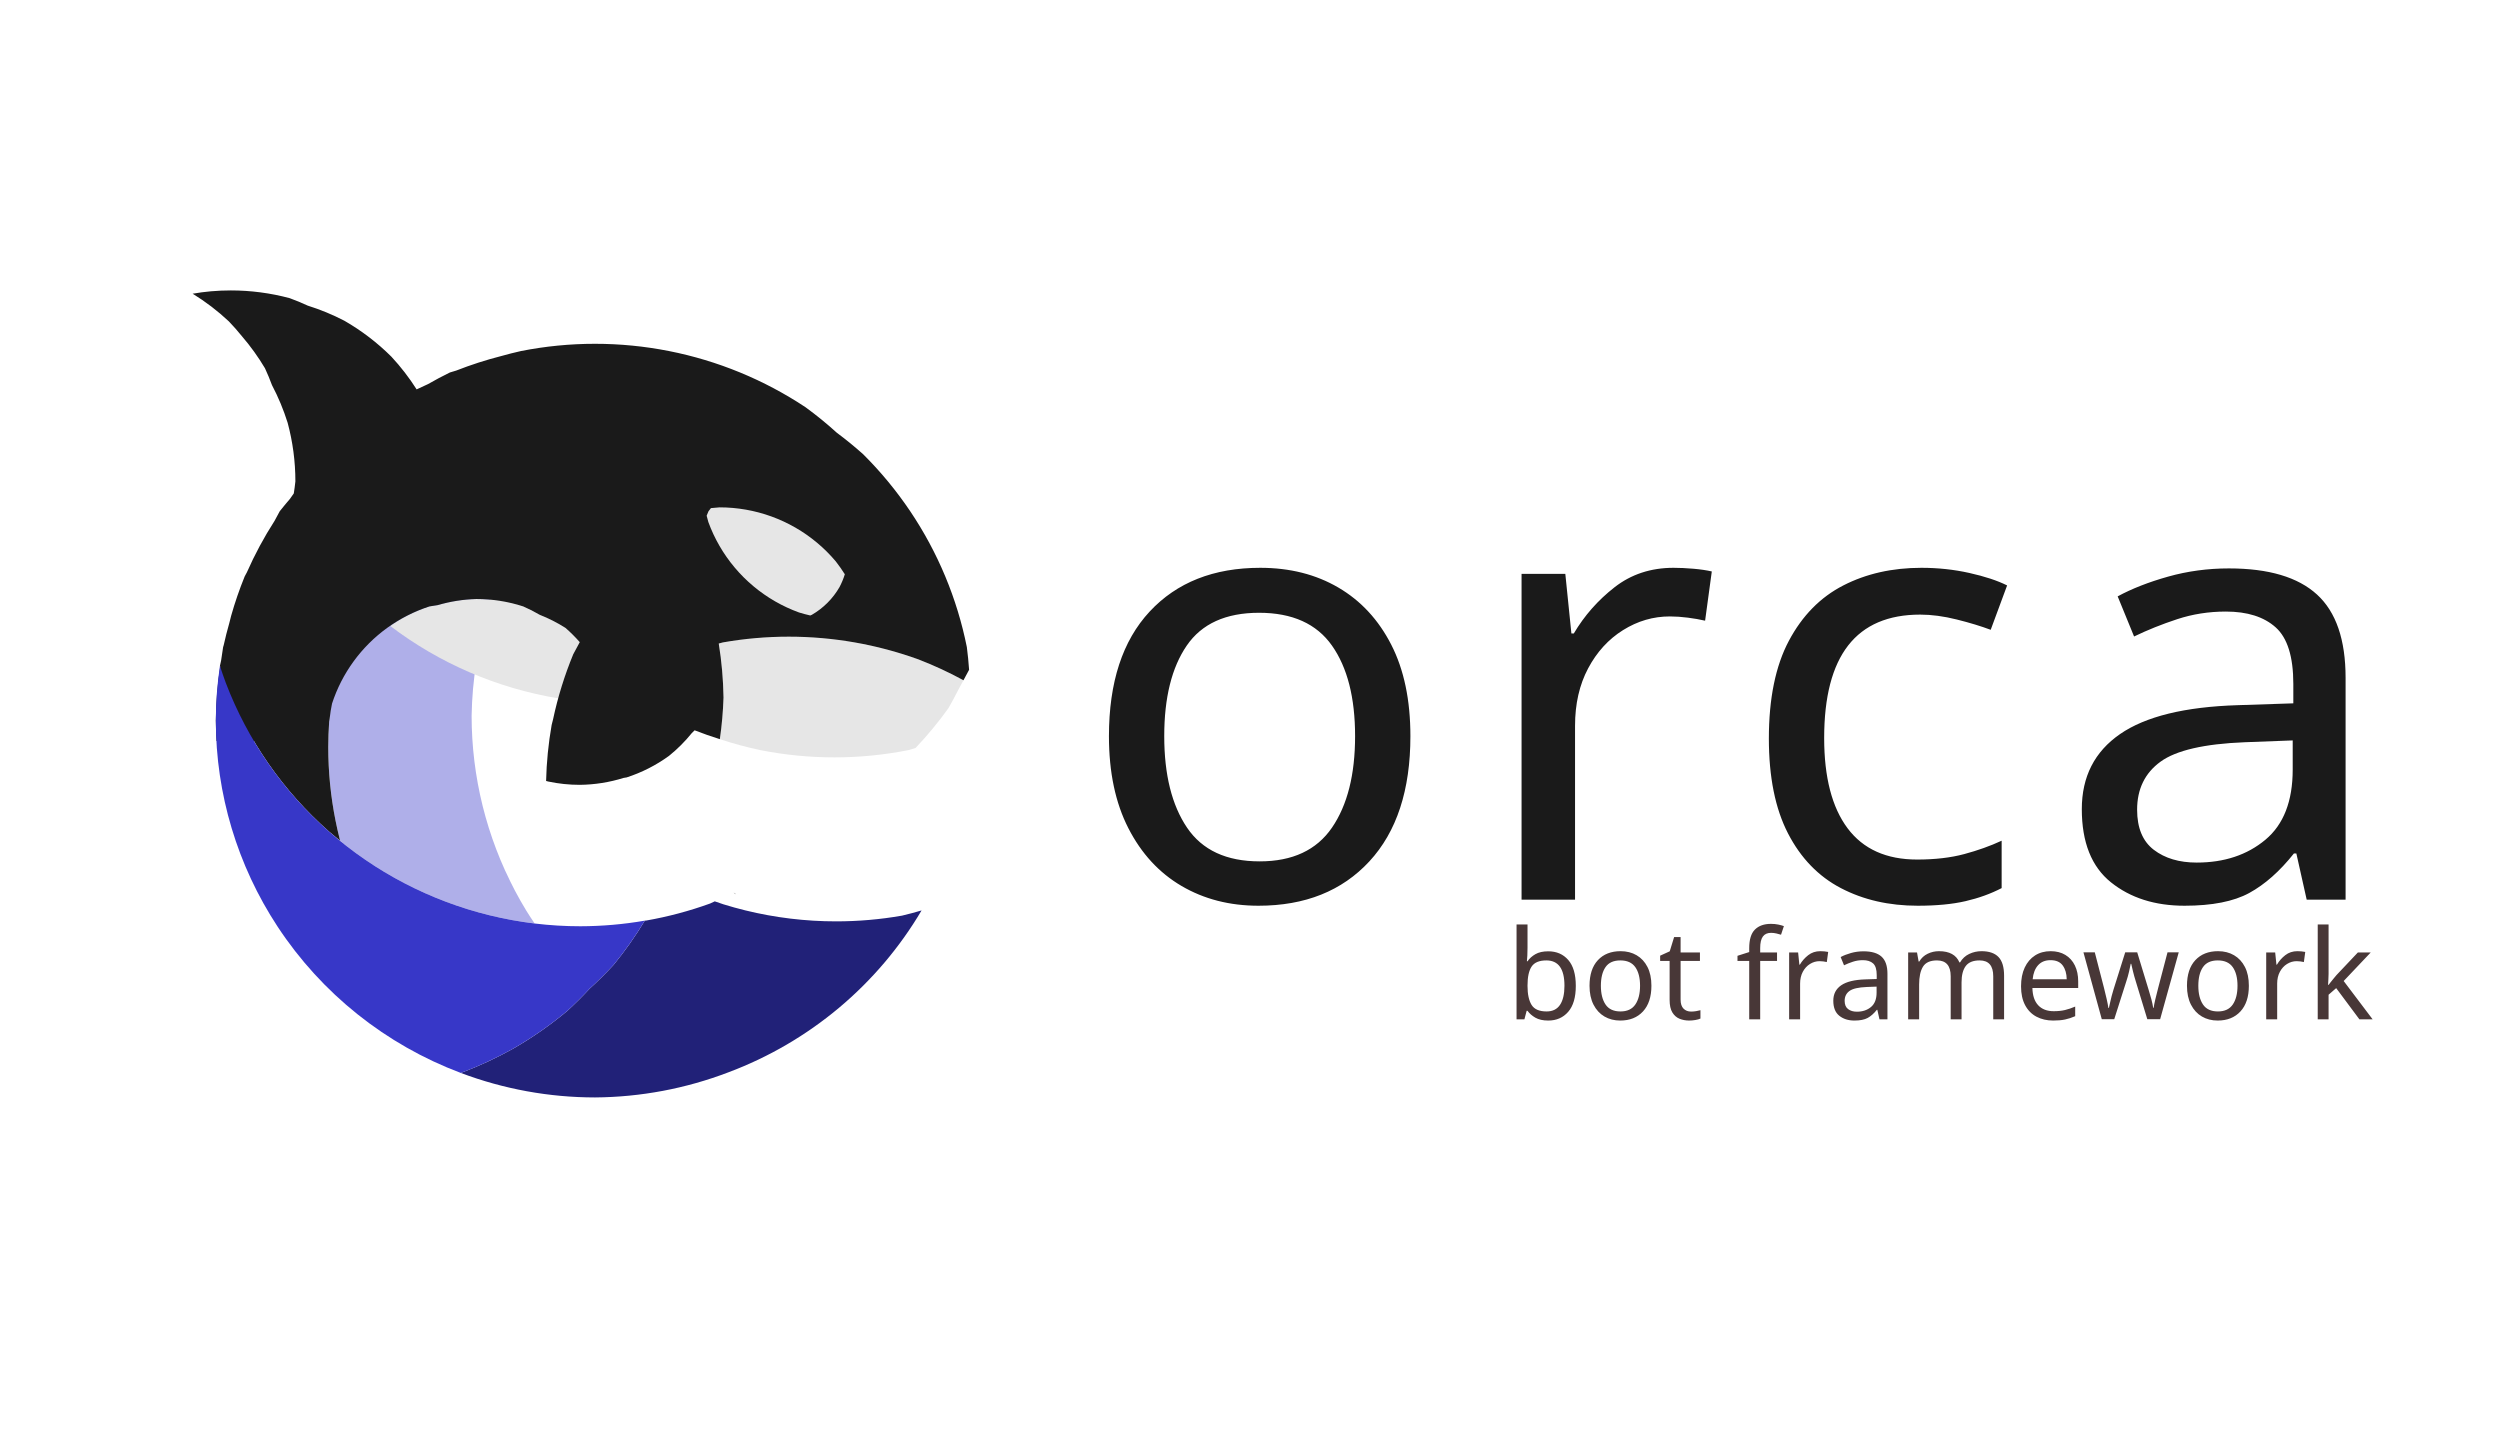
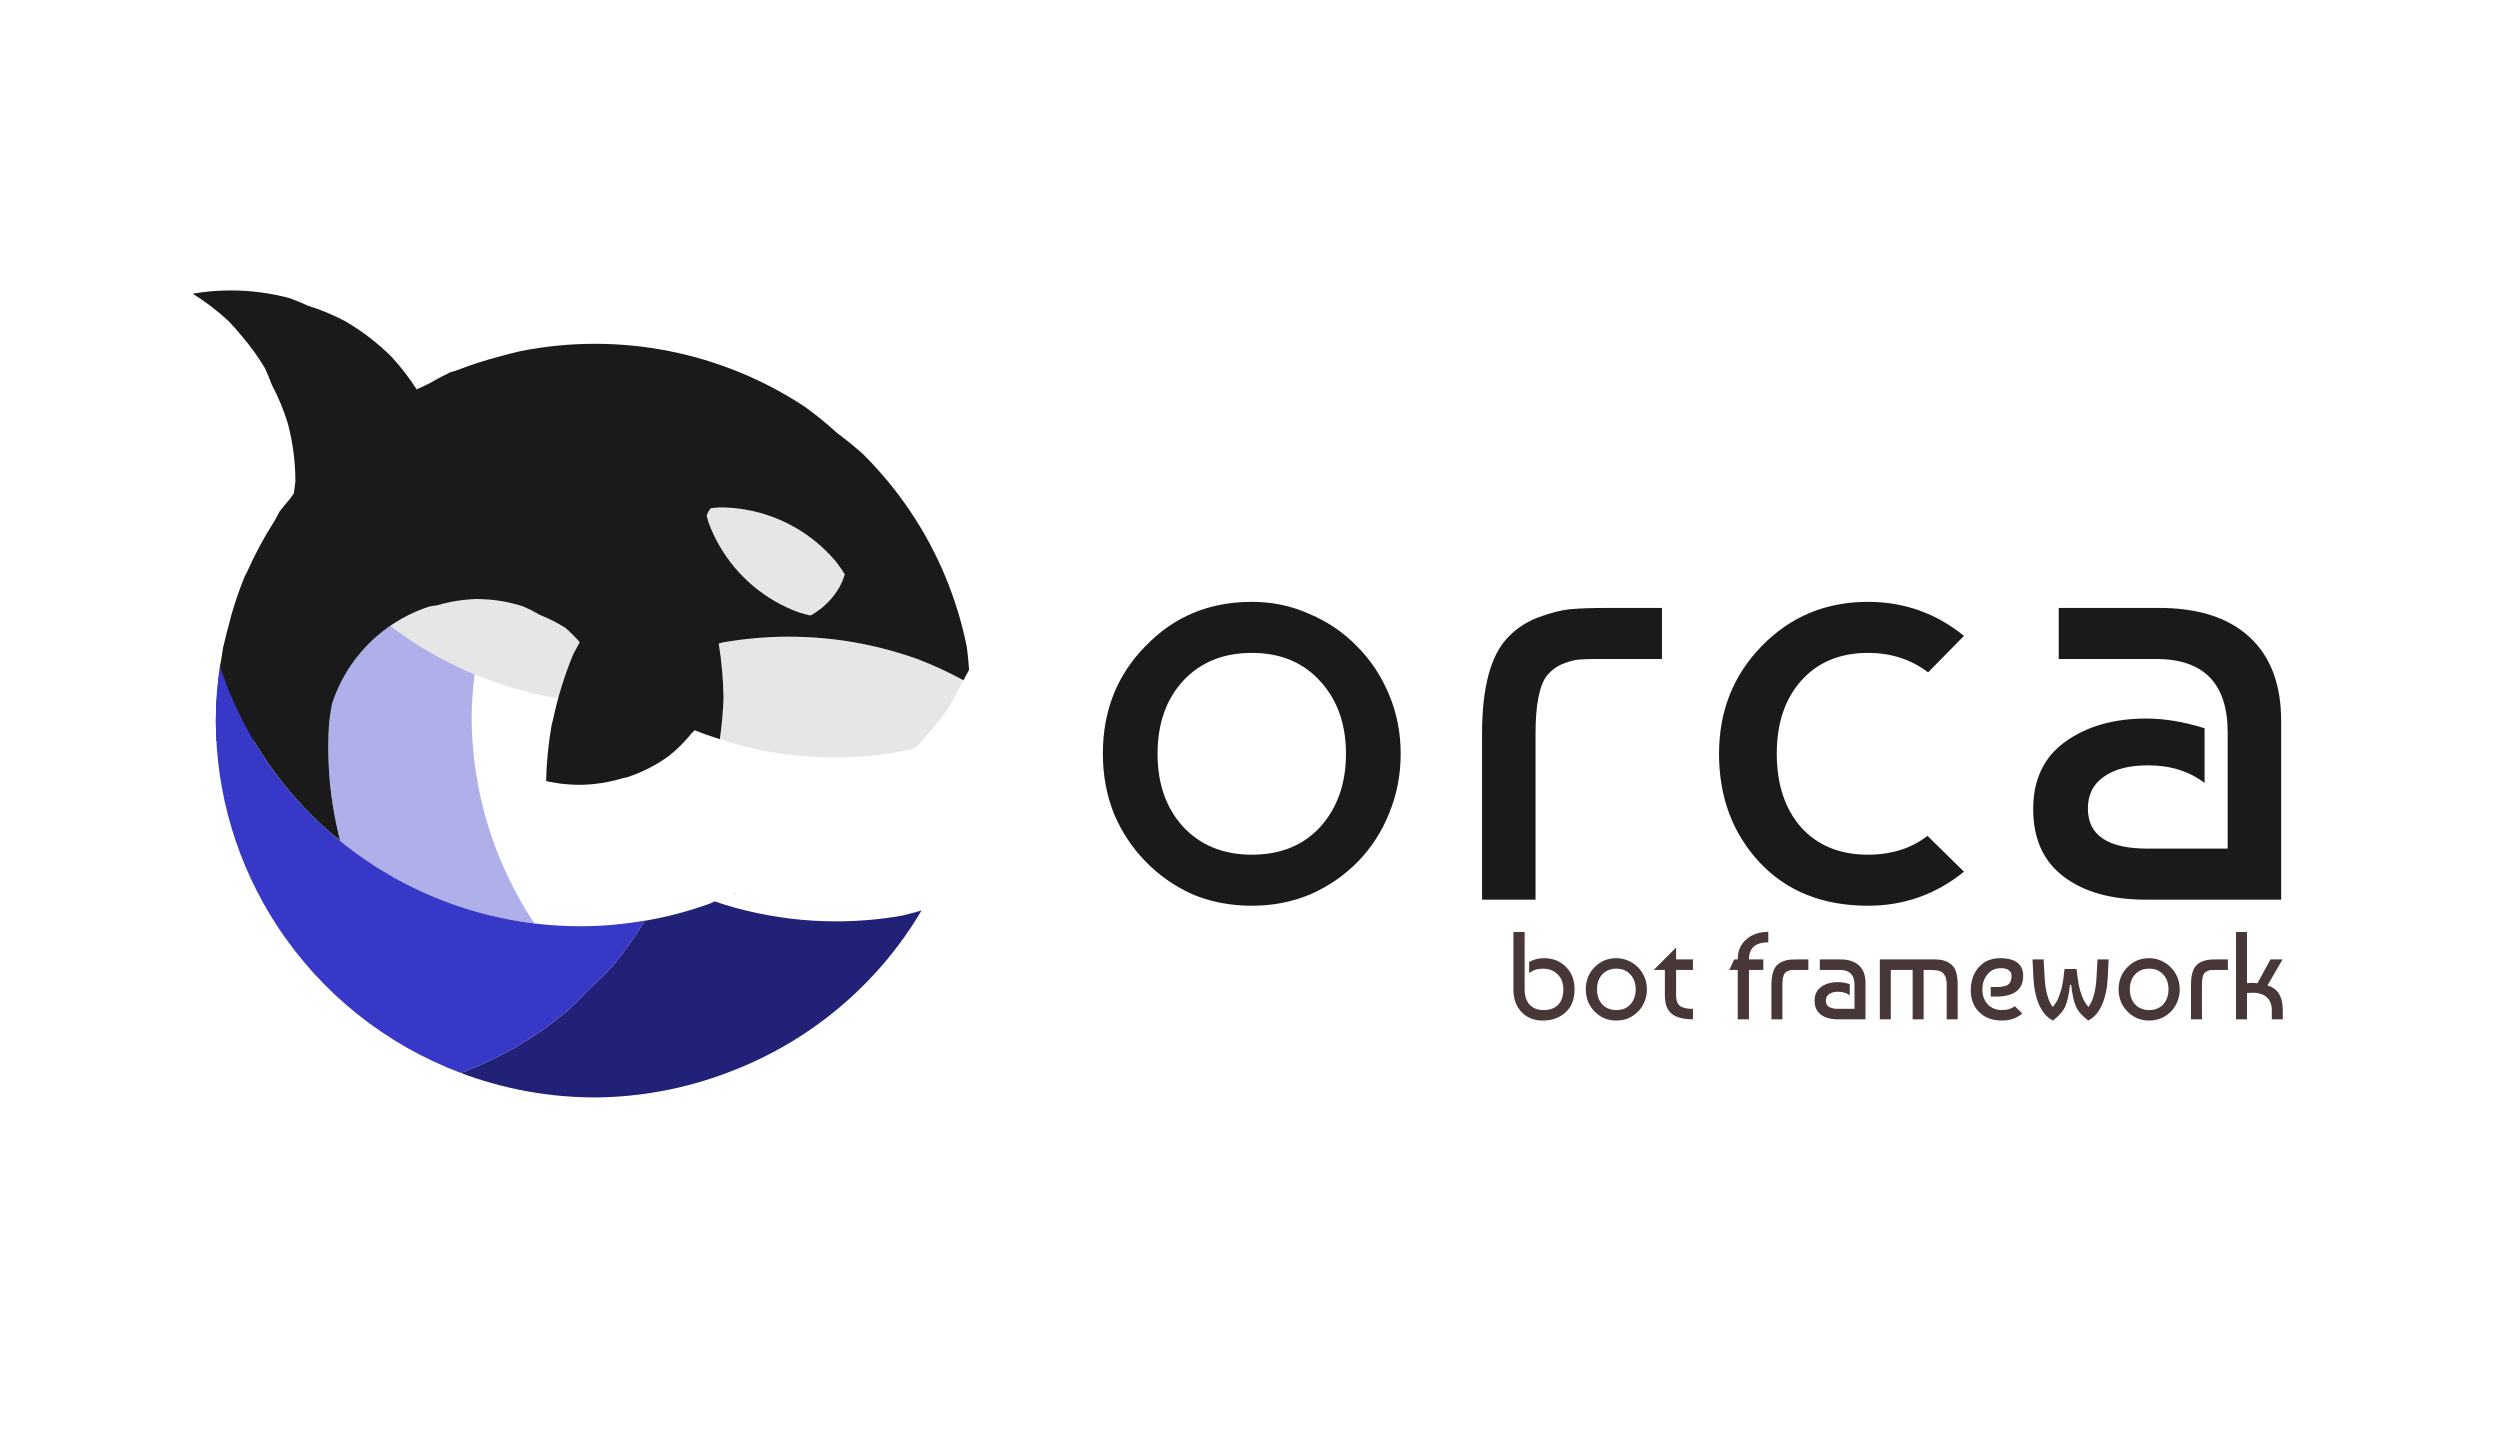
<svg xmlns="http://www.w3.org/2000/svg" version="1.1" id="svg2" width="1036" height="597.333" viewBox="0 0 1036 117.992">
  <defs id="defs6">
    <rect x="3329" y="1896.273" width="344.158" height="413.881" id="rect14768" />
    <clipPath clipPathUnits="userSpaceOnUse" id="clipPath82106">
      <g id="use82108">
        <path style="color:#000000;opacity:0.81;fill:#ff0000;fill-opacity:1;stroke:#000000;stroke-opacity:1;-inkscape-stroke:none" d="m 2697.192,2263.01 c 0,244.155 -55.897,355.03 -268.911,527.674 -213.015,172.644 -564.842,169.821 -866.091,169.821 -301.248,0 -344.041,-50.517 -557.056,-223.161 -213.015,-172.644 -345.219,-530.295 -345.219,-774.451 -3e-5,-244.155 -40.187,-391.157 94.616,-512.765 144.727,-130.561 287.197,-41.879 532.366,-313.359 196.52,-217.61 851.04,249.462 1090.875,477.031 198.902,188.731 319.42,405.053 319.42,649.209 z" id="path83133" clip-path="none" />
        <path style="fill:#ff0000;stroke:#000000;stroke-width:1px;stroke-linecap:butt;stroke-linejoin:miter;stroke-opacity:1" d="m 1292.035,1135.186 c 371.513,64.393 630.246,173.929 630.246,173.929 0,0 204.954,99.436 289.545,168.816 84.59,69.38 377.971,113.214 377.971,113.214 L 2462.843,1248.733 1889.497,1037.097 1285.733,979.107 1159.324,1101.446 Z" id="path83135" />
      </g>
    </clipPath>
    <filter style="color-interpolation-filters:sRGB" id="filter46132" x="-0.03" y="-0.034" width="1.061" height="1.071">
      <feFlood flood-opacity="0.498" flood-color="rgb(0,0,0)" result="flood" id="feFlood46122" />
      <feComposite in="flood" in2="SourceGraphic" operator="in" result="composite1" id="feComposite46124" />
      <feGaussianBlur in="composite1" stdDeviation="11.009" result="blur" id="feGaussianBlur46126" />
      <feOffset dx="1.1" dy="3.412" result="offset" id="feOffset46128" />
      <feComposite in="SourceGraphic" in2="offset" operator="over" result="composite2" id="feComposite46130" />
    </filter>
    <filter style="color-interpolation-filters:sRGB" id="filter46552" x="-0.018" y="-0.056" width="1.036" height="1.129">
      <feFlood flood-opacity="0.498" flood-color="rgb(0,0,0)" result="flood" id="feFlood46542" />
      <feComposite in="flood" in2="SourceGraphic" operator="in" result="composite1" id="feComposite46544" />
      <feGaussianBlur in="composite1" stdDeviation="13.161" result="blur" id="feGaussianBlur46546" />
      <feOffset dx="0.243" dy="9.811" result="offset" id="feOffset46548" />
      <feComposite in="SourceGraphic" in2="offset" operator="over" result="composite2" id="feComposite46550" />
    </filter>
  </defs>
  <g id="layer1" style="display:inline" />
  <g id="g8" style="display:inline">
-     <g id="g171930" transform="matrix(0.2763759,0,0,0.2763759,2045.627,-1720.073)">
-       <text xml:space="preserve" style="font-size:911.319px;line-height:1.25;font-family:Baumans;-inkscape-font-specification:Baumans;letter-spacing:40px;fill:#1a1a1a;fill-opacity:1;stroke:none;stroke-width:5.883;stroke-linecap:butt;stroke-miterlimit:4;stroke-dasharray:none;stroke-opacity:1" x="-5788.983" y="6705.435" id="text5724">
-         <tspan id="tspan5722" x="-5788.983" y="6705.435" style="fill:#1a1a1a;fill-opacity:1;stroke:none;stroke-width:5.883;stroke-linecap:butt;stroke-miterlimit:4;stroke-dasharray:none;stroke-opacity:1">orca</tspan>
-       </text>
-       <text xml:space="preserve" style="font-size:187.058px;line-height:1.25;font-family:Baumans;-inkscape-font-specification:Baumans;opacity:1;fill:#483737;fill-opacity:1;stroke-width:4.676" x="-5143.59" y="6884.837" id="text46540">
-         <tspan id="tspan46538" x="-5143.59" y="6884.837" style="fill:#483737;fill-opacity:1;stroke-width:4.676">bot framework</tspan>
-       </text>
+     <g aria-label="orca" id="text5724" style="font-size:251.867px;line-height:1.25;font-family:Baumans;-inkscape-font-specification:Baumans;letter-spacing:11.055px;fill:#1a1a1a;stroke-width:1.626">
+       <path id="path109" d="m 518.732,9.732 c -17.631,0 -32.322,6.129 -44.076,18.387 -11.754,11.922 -17.631,26.781 -17.631,44.58 0,8.731 1.511,16.96 4.533,24.684 3.19,7.556 7.557,14.187 13.098,19.896 5.541,5.709 12.004,10.243 19.393,13.602 7.556,3.19 15.784,4.785 24.684,4.785 8.731,0 16.876,-1.595 24.432,-4.785 7.556,-3.358 14.103,-7.893 19.645,-13.602 5.541,-5.709 9.823,-12.34 12.846,-19.896 3.19,-7.724 4.785,-15.952 4.785,-24.684 0,-8.731 -1.595,-16.876 -4.785,-24.432 -3.19,-7.724 -7.641,-14.439 -13.35,-20.148 -5.541,-5.709 -12.089,-10.159 -19.645,-13.35 -7.388,-3.358 -15.364,-5.037 -23.928,-5.037 z m 255.338,0 c -17.463,0 -32.154,6.129 -44.076,18.387 -11.754,12.09 -17.631,26.949 -17.631,44.58 0,17.967 5.625,32.994 16.875,45.084 11.25,11.922 26.194,17.883 44.832,17.883 14.944,0 28.209,-4.702 39.795,-14.105 l -15.111,-14.859 c -6.716,5.205 -14.945,7.809 -24.684,7.809 -11.586,0 -20.821,-3.778 -27.705,-11.334 -6.716,-7.724 -10.074,-17.883 -10.074,-30.477 0,-12.593 3.358,-22.669 10.074,-30.225 6.884,-7.724 16.119,-11.586 27.705,-11.586 9.571,0 17.883,2.687 24.936,8.061 L 813.865,23.838 C 802.279,14.435 789.014,9.732 774.07,9.732 Z M 666.551,12.252 c -6.549,0 -11.753,0.168 -15.615,0.504 -3.694,0.336 -8.06,1.426 -13.098,3.273 -5.037,1.847 -9.32,4.616 -12.846,8.311 -7.22,7.388 -10.83,20.737 -10.83,40.047 v 68.76 h 22.166 V 64.387 c 0,-12.09 1.595,-20.148 4.785,-24.178 1.847,-2.183 4.03,-3.778 6.549,-4.785 2.519,-1.007 4.7,-1.596 6.547,-1.764 1.847,-0.168 4.45,-0.252 7.809,-0.252 h 26.697 v -21.156 z m 186.58,0 v 21.156 h 40.297 c 19.814,0 29.721,10.159 29.721,30.477 v 48.105 h -33.246 c -16.455,0 -24.684,-5.541 -24.684,-16.623 0,-5.709 2.183,-10.075 6.549,-13.098 4.366,-3.19 10.495,-4.785 18.387,-4.785 9.235,0 17.043,2.435 23.424,7.305 V 62.121 c -8.563,-2.687 -16.624,-4.029 -24.18,-4.029 -13.433,0 -24.599,3.19 -33.498,9.57 -8.899,6.381 -13.35,15.7 -13.35,27.957 0,12.258 4.198,21.576 12.594,27.957 8.396,6.381 19.729,9.57 34.002,9.57 H 945.312 V 59.098 c 0,-15.112 -4.364,-26.698 -13.096,-34.758 C 923.485,16.28 910.975,12.252 894.688,12.252 Z M 518.732,30.889 c 11.922,0 21.409,3.946 28.461,11.838 7.052,7.724 10.578,17.715 10.578,29.973 0,12.258 -3.526,22.333 -10.578,30.225 -7.052,7.724 -16.539,11.586 -28.461,11.586 -11.754,0 -21.241,-3.862 -28.461,-11.586 -7.052,-7.724 -10.578,-17.799 -10.578,-30.225 0,-12.425 3.526,-22.501 10.578,-30.225 7.22,-7.724 16.707,-11.586 28.461,-11.586 z" />
+     </g>
+     <g aria-label="bot framework" id="text46540" style="font-size:51.698px;line-height:1.25;font-family:Baumans;-inkscape-font-specification:Baumans;fill:#483737;stroke-width:1.292">
+       <path id="path173" d="m 732.783,146.49 c -3.688,0 -6.721,1.034 -9.1,3.102 -2.378,2.033 -3.566,4.807 -3.566,8.322 h -1.447 l -2.068,4.344 h 3.516 v 20.473 h 4.652 v -20.473 h 5.945 v -4.344 h -5.945 c 0,-4.722 2.672,-7.082 8.014,-7.082 z m -105.619,0.051 v 23.781 c 0,3.929 1.119,7.065 3.359,9.408 2.24,2.344 5.17,3.516 8.789,3.516 3.791,0 6.929,-1.119 9.41,-3.359 2.516,-2.275 3.773,-5.463 3.773,-9.564 0,-3.895 -1.207,-7.014 -3.619,-9.357 -2.378,-2.378 -5.394,-3.566 -9.047,-3.566 -2.206,0 -4.257,0.517 -6.152,1.551 v 4.652 c 1.585,-1.241 3.463,-1.861 5.635,-1.861 2.55,0 4.601,0.775 6.152,2.326 1.585,1.516 2.379,3.602 2.379,6.256 0,2.792 -0.724,4.928 -2.172,6.41 -1.448,1.448 -3.446,2.172 -5.996,2.172 -2.447,0 -4.378,-0.741 -5.791,-2.223 -1.379,-1.516 -2.068,-3.637 -2.068,-6.359 v -23.781 z m 299.436,0 v 36.189 h 4.549 v -10.857 c 0.827,-0.103 1.639,-0.154 2.432,-0.154 2.516,0 4.445,0.637 5.789,1.912 1.379,1.241 2.068,3.015 2.068,5.324 v 3.775 h 4.549 v -3.723 c 0,-5.721 -2.12,-9.152 -6.359,-10.289 l 6.256,-10.805 h -5.014 l -5.377,9.875 c -1.448,-0.207 -2.896,-0.207 -4.344,0 v -21.248 z m -232.021,6.463 -9.254,9.254 h 4.602 v 10.648 c 0,3.515 0.948,6.032 2.844,7.549 1.896,1.516 4.826,2.275 8.789,2.275 v -4.344 c -1,0 -1.844,-0.051 -2.533,-0.154 -0.655,-0.103 -1.363,-0.311 -2.121,-0.621 -0.758,-0.345 -1.344,-0.912 -1.758,-1.705 -0.379,-0.793 -0.568,-1.794 -0.568,-3 v -10.648 h 6.98 v -4.344 h -6.98 z m -24.764,4.395 c -3.619,0 -6.634,1.257 -9.047,3.773 -2.413,2.447 -3.619,5.497 -3.619,9.15 0,1.792 0.311,3.481 0.932,5.066 0.655,1.551 1.55,2.912 2.688,4.084 1.137,1.172 2.464,2.102 3.98,2.791 1.551,0.655 3.24,0.982 5.066,0.982 1.792,0 3.465,-0.328 5.016,-0.982 1.551,-0.689 2.894,-1.619 4.031,-2.791 1.137,-1.172 2.016,-2.533 2.637,-4.084 0.655,-1.585 0.982,-3.274 0.982,-5.066 0,-1.792 -0.328,-3.465 -0.982,-5.016 -0.655,-1.585 -1.568,-2.963 -2.74,-4.135 -1.137,-1.172 -2.48,-2.085 -4.031,-2.74 -1.516,-0.689 -3.154,-1.033 -4.912,-1.033 z m 159.799,0 c -3.998,-0.138 -7.15,1.05 -9.459,3.566 -2.309,2.516 -3.465,5.808 -3.465,9.875 0,3.653 1.172,6.634 3.516,8.943 2.344,2.309 5.479,3.463 9.408,3.463 3.24,0 6.05,-0.964 8.428,-2.895 l -3.102,-3.051 c -1.379,1.068 -3.155,1.604 -5.326,1.604 -2.413,0 -4.376,-0.793 -5.893,-2.379 -1.482,-1.585 -2.223,-3.653 -2.223,-6.203 0,-2.413 0.69,-4.48 2.068,-6.203 1.413,-1.723 3.342,-2.586 5.789,-2.586 1.241,0 2.258,0.277 3.051,0.828 0.793,0.517 1.189,1.309 1.189,2.377 0,1.654 -0.45,2.845 -1.346,3.568 -0.896,0.689 -2.497,1.033 -4.807,1.033 h -2.482 v 3.98 h 2.119 c 7.548,0 11.322,-2.877 11.322,-8.633 0,-4.618 -2.93,-7.048 -8.789,-7.289 z m 61.004,0 c -3.619,0 -6.634,1.257 -9.047,3.773 -2.413,2.447 -3.619,5.497 -3.619,9.15 0,1.792 0.311,3.481 0.932,5.066 0.655,1.551 1.55,2.912 2.688,4.084 1.137,1.172 2.464,2.102 3.98,2.791 1.551,0.655 3.24,0.982 5.066,0.982 1.792,0 3.465,-0.328 5.016,-0.982 1.551,-0.689 2.896,-1.619 4.033,-2.791 1.137,-1.172 2.016,-2.533 2.637,-4.084 0.655,-1.585 0.98,-3.274 0.98,-5.066 0,-1.792 -0.326,-3.465 -0.98,-5.016 -0.655,-1.585 -1.568,-2.963 -2.74,-4.135 -1.137,-1.172 -2.482,-2.085 -4.033,-2.74 -1.516,-0.689 -3.154,-1.033 -4.912,-1.033 z m -145.787,0.516 c -1.344,0 -2.414,0.035 -3.207,0.104 -0.758,0.069 -1.654,0.293 -2.688,0.672 -1.034,0.379 -1.913,0.949 -2.637,1.707 -1.482,1.516 -2.223,4.255 -2.223,8.219 v 14.115 h 4.549 v -14.113 c 0,-2.482 0.328,-4.138 0.982,-4.965 0.379,-0.448 0.827,-0.774 1.344,-0.98 0.517,-0.207 0.967,-0.329 1.346,-0.363 0.379,-0.035 0.912,-0.051 1.602,-0.051 h 5.48 v -4.344 z m 9.305,0 v 4.344 h 8.271 c 4.067,0 6.102,2.086 6.102,6.256 v 9.873 h -6.824 c -3.378,0 -5.066,-1.137 -5.066,-3.412 0,-1.172 0.448,-2.067 1.344,-2.688 0.896,-0.655 2.154,-0.982 3.773,-0.982 1.896,0 3.499,0.5 4.809,1.5 v -4.654 c -1.758,-0.551 -3.412,-0.826 -4.963,-0.826 -2.757,0 -5.05,0.655 -6.877,1.965 -1.827,1.31 -2.74,3.222 -2.74,5.738 0,2.516 0.863,4.429 2.586,5.738 1.723,1.31 4.049,1.965 6.979,1.965 h 11.529 v -15.199 c 0,-3.102 -0.897,-5.48 -2.689,-7.135 -1.792,-1.654 -4.36,-2.482 -7.703,-2.482 z m 24.867,0 v 24.816 h 4.549 v -20.473 h 9.047 v 20.473 h 4.551 v -20.473 h 2.119 c 2.516,0 4.186,0.224 5.014,0.672 1.62,0.862 2.43,2.636 2.43,5.324 v 14.477 h 4.551 v -14.477 c 0,-2.068 -0.242,-3.842 -0.725,-5.324 -0.448,-1.482 -1.413,-2.689 -2.895,-3.619 -1.448,-0.931 -3.395,-1.396 -5.842,-1.396 z m 63.277,0 0.363,7.6 c 0.241,4.515 1.051,8.308 2.43,11.375 1.413,3.067 3.307,5.186 5.686,6.357 2.55,-1.965 4.258,-3.946 5.119,-5.945 0.862,-1.999 1.499,-4.945 1.912,-8.84 h 0.518 c 0.414,3.895 1.05,6.841 1.912,8.84 0.862,1.999 2.569,3.981 5.119,5.945 2.378,-1.172 4.256,-3.29 5.635,-6.357 1.413,-3.067 2.241,-6.86 2.482,-11.375 l 0.361,-7.6 h -4.602 l -0.414,7.393 c -0.31,5.652 -1.429,9.754 -3.359,12.305 -0.517,-0.586 -0.999,-1.241 -1.447,-1.965 -0.448,-0.724 -0.828,-1.515 -1.139,-2.377 -0.31,-0.896 -0.585,-1.671 -0.826,-2.326 -0.207,-0.689 -0.414,-1.552 -0.621,-2.586 -0.172,-1.068 -0.292,-1.844 -0.361,-2.326 -0.069,-0.483 -0.173,-1.258 -0.311,-2.326 -0.103,-1.068 -0.173,-1.673 -0.207,-1.811 h -4.963 c -0.035,0.138 -0.12,0.742 -0.258,1.811 -0.103,1.068 -0.191,1.844 -0.26,2.326 -0.069,0.483 -0.205,1.258 -0.412,2.326 -0.172,1.034 -0.38,1.897 -0.621,2.586 -0.207,0.655 -0.465,1.43 -0.775,2.326 -0.31,0.862 -0.689,1.653 -1.137,2.377 -0.448,0.724 -0.93,1.379 -1.447,1.965 -1.93,-2.55 -3.051,-6.652 -3.361,-12.305 l -0.414,-7.393 z m 76.41,0 c -1.344,0 -2.412,0.035 -3.205,0.104 -0.758,0.069 -1.654,0.293 -2.688,0.672 -1.034,0.379 -1.913,0.949 -2.637,1.707 -1.482,1.516 -2.223,4.255 -2.223,8.219 v 14.115 h 4.549 v -14.113 c 0,-2.482 0.328,-4.138 0.982,-4.965 0.379,-0.448 0.827,-0.774 1.344,-0.98 0.517,-0.207 0.965,-0.329 1.344,-0.363 0.379,-0.035 0.914,-0.051 1.604,-0.051 h 5.48 v -4.344 z m -248.875,3.826 c 2.447,0 4.394,0.81 5.842,2.43 1.448,1.585 2.172,3.636 2.172,6.152 10e-6,2.516 -0.724,4.583 -2.172,6.203 -1.448,1.585 -3.395,2.379 -5.842,2.379 -2.413,0 -4.36,-0.793 -5.842,-2.379 -1.448,-1.585 -2.172,-3.653 -2.172,-6.203 0,-2.55 0.724,-4.618 2.172,-6.203 1.482,-1.585 3.429,-2.379 5.842,-2.379 z m 220.803,0 c 2.447,0 4.394,0.81 5.842,2.43 1.448,1.585 2.172,3.636 2.172,6.152 0,2.516 -0.724,4.583 -2.172,6.203 -1.448,1.585 -3.395,2.379 -5.842,2.379 -2.413,0 -4.36,-0.793 -5.842,-2.379 -1.448,-1.585 -2.17,-3.653 -2.17,-6.203 0,-2.55 0.722,-4.618 2.17,-6.203 1.482,-1.585 3.429,-2.379 5.842,-2.379 z" />
    </g>
    <text xml:space="preserve" id="text14766" style="font-style:normal;font-weight:normal;font-size:40px;line-height:1.25;font-family:sans-serif;white-space:pre;shape-inside:url(#rect14768);fill:#000000;fill-opacity:1;stroke:none" />
  </g>
  <g id="layer2" style="display:inline" />
  <g id="layer3">
    <g id="g171924" transform="matrix(0.2763759,0,0,0.2763759,2045.627,-1720.073)">
      <path id="path13325" style="display:inline;fill:#000000;fill-opacity:0.497;stroke:none;stroke-width:6.3;stroke-miterlimit:4;stroke-dasharray:none;stroke-opacity:1" d="m -6301.492,6694.895 a 113.458,113.593 0 0 1 2.289,1.531 113.458,113.593 0 0 1 0.646,0.969 227.455,226.918 0 0 1 -2.258,-1.824 227.455,226.918 0 0 1 -0.678,-0.676 z" />
      <path id="path13327" style="display:inline;fill:#000000;fill-opacity:0.497;stroke:none;stroke-width:6.3;stroke-miterlimit:4;stroke-dasharray:none;stroke-opacity:1" d="m -6301.492,6694.895 a 227.455,226.918 0 0 0 0.678,0.676 227.455,226.918 0 0 0 2.258,1.824 113.458,113.593 0 0 0 -0.646,-0.969 113.458,113.593 0 0 0 -2.289,-1.531 z" />
      <path id="path13329" style="display:inline;fill:#000000;fill-opacity:0.497;stroke:none;stroke-width:6.3;stroke-miterlimit:4;stroke-dasharray:none;stroke-opacity:1" d="m -6323.361,6438.22 a 113.458,113.593 0 0 1 2.289,1.531 113.458,113.593 0 0 1 0.646,0.969 227.455,226.918 0 0 1 -2.258,-1.824 227.455,226.918 0 0 1 -0.678,-0.676 z" />
      <path id="path13331" style="display:inline;fill:#000000;fill-opacity:0.497;stroke:none;stroke-width:6.3;stroke-miterlimit:4;stroke-dasharray:none;stroke-opacity:1" d="m -6323.361,6438.22 a 227.455,226.918 0 0 0 0.678,0.676 227.455,226.918 0 0 0 2.258,1.824 113.458,113.593 0 0 0 -0.646,-0.969 113.458,113.593 0 0 0 -2.289,-1.531 z" />
      <path id="path13333" style="display:inline;fill:#afafe9;fill-opacity:1;stroke:none;stroke-width:6.3;stroke-miterlimit:4;stroke-dasharray:none;stroke-opacity:1" d="m -6891.538,6617.147 a 568.502,565.011 0 0 1 -0.865,-3.109 568.502,565.011 0 0 1 -6.113,-27.059 568.502,565.011 0 0 1 -4.769,-27.324 568.502,565.011 0 0 1 -3.416,-27.523 568.502,565.011 0 0 1 -2.053,-27.656 568.502,565.011 0 0 1 -0.686,-27.725 568.502,565.011 0 0 1 5.787,-80.408 568.502,565.011 0 0 1 17.242,-78.773 568.502,565.011 0 0 1 28.346,-75.531 568.502,565.011 0 0 1 38.873,-70.754 568.502,565.011 0 0 1 48.609,-64.535 568.502,565.011 0 0 1 57.355,-57.004 568.502,565.011 0 0 1 64.934,-48.31 568.502,565.011 0 0 1 51.863,-28.146 568.502,565.011 0 0 1 45.051,33.617 568.502,565.011 0 0 1 24.924,24.771 568.502,565.011 0 0 0 -35.006,34.789 568.502,565.011 0 0 0 -56.838,80.676 568.502,565.011 0 0 0 -41.881,89.262 568.502,565.011 0 0 0 -25.648,95.131 568.502,565.011 0 0 0 -1.633,18.547 568.502,565.011 0 0 0 -7.004,79.566 568.502,565.011 0 0 0 1.037,34.115 568.502,565.011 0 0 0 3.109,33.99 568.502,565.011 0 0 0 5.166,33.74 568.502,565.011 0 0 0 7.207,33.371 568.502,565.011 0 0 0 9.223,32.875 568.502,565.011 0 0 0 11.201,32.264 568.502,565.011 0 0 0 13.143,31.533 568.502,565.011 0 0 0 1.404,2.865 568.502,565.011 0 0 0 13.629,27.82 568.502,565.011 0 0 0 16.869,29.727 568.502,565.011 0 0 0 12.516,19.238 568.502,565.011 0 0 1 -33.877,-5.125 568.502,565.011 0 0 1 -33.576,-7.162 568.502,565.011 0 0 1 -33.078,-9.166 568.502,565.011 0 0 1 -32.262,-11.065 568.502,565.011 0 0 1 -0.201,-0.068 568.502,565.011 0 0 1 -31.727,-13.06 568.502,565.011 0 0 1 -30.877,-14.941 568.502,565.011 0 0 1 -29.91,-16.766 568.502,565.011 0 0 1 -28.84,-18.531 568.502,565.011 0 0 1 -27.658,-20.229 568.502,565.011 0 0 1 -9.57,-7.926 z" />
      <path id="path13335" style="display:inline;fill:#212178;fill-opacity:1;stroke:none;stroke-width:6.3;stroke-miterlimit:4;stroke-dasharray:none;stroke-opacity:1" d="m -6309.208,6964.235 a 568.502,565.011 0 0 1 -18.35,-6.293 568.502,565.011 0 0 1 -31.727,-13.061 568.502,565.011 0 0 1 -30.875,-14.941 568.502,565.011 0 0 1 -29.912,-16.767 568.502,565.011 0 0 1 -28.838,-18.531 568.502,565.011 0 0 1 -27.66,-20.227 568.502,565.011 0 0 1 -26.381,-21.852 568.502,565.011 0 0 1 -14.586,-13.646 568.502,565.011 0 0 0 36.228,-36.006 568.502,565.011 0 0 0 46.492,-65.988 568.502,565.011 0 0 0 2.172,-0.19 568.502,565.011 0 0 0 95.719,-25.49 568.502,565.011 0 0 0 7.055,-3.27 568.502,565.011 0 0 0 12.906,4.426 568.502,565.011 0 0 0 33.08,9.164 568.502,565.011 0 0 0 33.576,7.164 568.502,565.011 0 0 0 33.949,5.135 568.502,565.011 0 0 0 34.199,3.09 568.502,565.011 0 0 0 34.326,1.031 568.502,565.011 0 0 0 98.719,-8.584 568.502,565.011 0 0 0 29.338,-7.812 568.502,565.011 0 0 1 -289.432,242.649 z m 0,0 a 568.502,565.011 0 0 1 -200.285,37.758 568.502,565.011 0 0 1 -201.199,-36.738 568.502,565.011 0 0 0 78.139,-36.211 568.502,565.011 0 0 0 81.174,-56.49 568.502,565.011 0 0 0 33.844,-33.637 568.502,565.011 0 0 0 14.586,13.646 568.502,565.011 0 0 0 26.381,21.852 568.502,565.011 0 0 0 27.66,20.227 568.502,565.011 0 0 0 28.838,18.531 568.502,565.011 0 0 0 29.912,16.767 568.502,565.011 0 0 0 30.875,14.941 568.502,565.011 0 0 0 31.727,13.061 568.502,565.011 0 0 0 18.35,6.293 z" />
      <path style="display:inline;fill:#e6e6e6;fill-opacity:1;stroke:none;stroke-width:0.4;stroke-miterlimit:4;stroke-dasharray:none;stroke-opacity:1" d="m -6687.434,6254.641 a 227.455,226.918 0 0 1 70.287,11.105 227.455,226.918 0 0 1 24.766,12.59 227.455,226.918 0 0 1 38.641,19.641 227.455,226.918 0 0 1 21.398,21.348 568.502,565.011 0 0 0 -8.877,16.504 568.502,565.011 0 0 0 -0.9,1.676 568.502,565.011 0 0 0 -22.299,66.111 568.502,565.011 0 0 1 -251.994,-108.523 227.455,226.918 0 0 1 58.691,-29.346 227.455,226.918 0 0 1 4.506,-0.713 227.455,226.918 0 0 1 7.922,-1.25 227.455,226.918 0 0 1 57.859,-9.143 z" id="path13337" />
      <path id="path13339" style="display:inline;opacity:1;fill:#e6e6e6;fill-opacity:1;stroke-width:13.354" d="m -6322.272,6464.796 a 568.502,565.011 0 0 0 5.492,-62.395 568.502,565.011 0 0 0 -7.131,-81.018 568.502,565.011 0 0 1 6.287,-1.674 568.502,565.011 0 0 1 98.721,-8.584 568.502,565.011 0 0 1 98.719,8.584 568.502,565.011 0 0 1 95.719,25.49 568.502,565.011 0 0 1 67.478,31.271 568.502,565.011 0 0 1 -8.641,16.066 568.502,565.011 0 0 1 -13.799,25.658 568.502,565.011 0 0 1 -49.369,59.789 568.502,565.011 0 0 1 -10.818,3.262 568.502,565.011 0 0 1 -110.908,10.857 568.502,565.011 0 0 1 -110.908,-10.857 568.502,565.011 0 0 1 -60.842,-16.451 z" />
      <path id="path13341" style="display:inline;opacity:1;fill:#1a1a1a;stroke-width:13.354" d="m -7055.536,5791.95 a 340.51,339.166 0 0 1 88.131,11.557 340.51,339.166 0 0 1 27.267,11.25 340.51,339.166 0 0 1 54.858,22.633 568.502,565.011 0 0 0 -98.721,8.584 568.502,565.011 0 0 0 -54.887,14.617 340.51,339.166 0 0 0 -19.551,-22.207 340.51,339.166 0 0 0 -54.336,-41.529 340.51,339.166 0 0 1 27.561,-3.615 340.51,339.166 0 0 1 29.678,-1.289 z m 16.648,68.641 a 568.502,565.011 0 0 1 54.887,-14.617 568.502,565.011 0 0 1 98.721,-8.584 340.51,339.166 0 0 1 70.522,53.898 340.51,339.166 0 0 1 37.836,49.037 568.502,565.011 0 0 1 17.037,-7.902 568.502,565.011 0 0 1 32.836,-17.443 568.502,565.011 0 0 1 9.51,-2.867 568.502,565.011 0 0 1 67.457,-21.758 568.502,565.011 0 0 1 49.053,22.732 568.502,565.011 0 0 1 81.176,56.49 568.502,565.011 0 0 1 70.07,69.641 568.502,565.011 0 0 1 56.84,80.678 568.502,565.011 0 0 1 41.881,89.26 568.502,565.011 0 0 1 25.646,95.133 568.502,565.011 0 0 1 1.506,17.096 568.502,565.011 0 0 0 -89.432,23.816 568.502,565.011 0 0 0 -89.812,41.623 568.502,565.011 0 0 0 -69.16,48.129 568.502,565.011 0 0 1 30.195,-97.447 568.502,565.011 0 0 1 0.9,-1.676 568.502,565.011 0 0 1 8.877,-16.504 227.455,226.918 0 0 0 -21.398,-21.348 227.455,226.918 0 0 0 -38.641,-19.641 227.455,226.918 0 0 0 -24.766,-12.59 227.455,226.918 0 0 0 -70.287,-11.105 227.455,226.918 0 0 0 -57.859,9.143 227.455,226.918 0 0 0 -7.922,1.25 227.455,226.918 0 0 0 -4.506,0.713 227.455,226.918 0 0 0 -63.408,32.23 227.455,226.918 0 0 0 -50.32,50.201 227.455,226.918 0 0 0 -32.307,63.258 227.455,226.918 0 0 0 -3.572,22.502 227.455,226.918 0 0 0 -0.723,4.551 568.502,565.011 0 0 1 -0.012,-0.016 568.502,565.011 0 0 0 -1.377,38.277 568.502,565.011 0 0 0 0.686,27.725 568.502,565.011 0 0 0 2.053,27.656 568.502,565.011 0 0 0 3.416,27.523 568.502,565.011 0 0 0 4.769,27.324 568.502,565.011 0 0 0 6.113,27.059 568.502,565.011 0 0 0 0.865,3.109 568.502,565.011 0 0 1 -16.811,-13.924 568.502,565.011 0 0 1 -25.006,-23.395 568.502,565.011 0 0 1 -23.539,-24.852 568.502,565.011 0 0 1 -21.984,-26.219 568.502,565.011 0 0 1 -20.354,-27.49 568.502,565.011 0 0 1 -18.645,-28.66 568.502,565.011 0 0 1 -2.619,-4.617 340.51,339.166 0 0 1 -35.041,2.289 340.51,339.166 0 0 1 -21.412,-2.809 568.502,565.011 0 0 1 -1.047,-30.49 568.502,565.011 0 0 1 6.543,-80.887 568.502,565.011 0 0 1 -0.398,-1.151 568.502,565.011 0 0 1 1.797,-8.211 568.502,565.011 0 0 1 2.982,-19.98 568.502,565.011 0 0 1 0.844,-2.764 568.502,565.011 0 0 1 8.435,-33.289 568.502,565.011 0 0 1 2.76,-10.895 568.502,565.011 0 0 1 20.311,-59.045 568.502,565.011 0 0 1 3.303,-6.141 568.502,565.011 0 0 1 41.566,-77.287 568.502,565.011 0 0 1 7.666,-14.254 568.502,565.011 0 0 1 15.383,-18.629 568.502,565.011 0 0 1 5.707,-8.143 340.51,339.166 0 0 0 2.393,-18.098 340.51,339.166 0 0 0 -11.604,-87.781 340.51,339.166 0 0 0 -23.502,-56.512 340.51,339.166 0 0 0 -10.516,-25.289 340.51,339.166 0 0 0 -34.562,-48.037 z m 466.572,574.361 a 568.502,565.011 0 0 1 69.16,-48.129 568.502,565.011 0 0 1 89.812,-41.623 568.502,565.011 0 0 1 89.432,-23.816 568.502,565.011 0 0 1 7.131,81.018 568.502,565.011 0 0 1 -5.492,62.395 568.502,565.011 0 0 1 -37.83,-13.297 227.455,226.918 0 0 1 -4.322,4.314 227.455,226.918 0 0 1 -34.199,34.117 227.455,226.918 0 0 1 -63.408,32.23 227.455,226.918 0 0 1 -4.506,0.713 227.455,226.918 0 0 1 -65.781,10.395 227.455,226.918 0 0 1 -23.775,-1.244 227.455,226.918 0 0 1 -23.516,-3.715 227.455,226.918 0 0 1 -3.18,-0.85 568.502,565.011 0 0 1 8.32,-83.963 568.502,565.011 0 0 1 2.154,-8.545 z m 615.328,-58.48 a 568.502,565.011 0 0 0 -67.478,-31.271 568.502,565.011 0 0 0 -95.719,-25.49 568.502,565.011 0 0 0 -98.719,-8.584 568.502,565.011 0 0 0 -98.721,8.584 568.502,565.011 0 0 0 -6.287,1.674 568.502,565.011 0 0 0 -1.506,-17.096 568.502,565.011 0 0 0 -25.646,-95.133 568.502,565.011 0 0 0 -41.881,-89.26 568.502,565.011 0 0 0 -56.84,-80.678 568.502,565.011 0 0 0 -70.07,-69.641 568.502,565.011 0 0 0 -81.176,-56.49 568.502,565.011 0 0 0 -49.053,-22.732 568.502,565.011 0 0 1 29.68,-7.527 568.502,565.011 0 0 1 110.91,-10.855 568.502,565.011 0 0 1 110.908,10.855 568.502,565.011 0 0 1 106.647,32.152 568.502,565.011 0 0 1 98.287,52.213 568.502,565.011 0 0 1 46.756,38.135 568.502,565.011 0 0 1 39.393,32.131 568.502,565.011 0 0 1 70.701,85.621 568.502,565.011 0 0 1 52.535,97.682 568.502,565.011 0 0 1 32.352,105.992 568.502,565.011 0 0 1 3.371,34.02 568.502,565.011 0 0 1 -8.443,15.699 z" />
      <path id="path13343" style="display:inline;fill:#3737c8;fill-opacity:0.997;stroke:none;stroke-width:6.3;stroke-miterlimit:4;stroke-dasharray:none;stroke-opacity:1" d="m -6517.537,6838.917 a 568.502,565.011 0 0 1 -10.418,-9.746 568.502,565.011 0 0 1 -23.539,-24.852 568.502,565.011 0 0 1 -21.986,-26.219 568.502,565.011 0 0 1 -20.352,-27.49 568.502,565.011 0 0 1 -6.131,-9.424 568.502,565.011 0 0 0 0.074,0.012 568.502,565.011 0 0 0 34.199,3.088 568.502,565.011 0 0 0 34.326,1.031 568.502,565.011 0 0 0 96.547,-8.395 568.502,565.011 0 0 1 -46.492,65.988 568.502,565.011 0 0 1 -36.228,36.006 z m 0,0 a 568.502,565.011 0 0 1 -33.844,33.637 568.502,565.011 0 0 1 -81.174,56.49 568.502,565.011 0 0 1 -78.139,36.211 568.502,565.011 0 0 1 -274.658,-219.336 568.502,565.011 0 0 0 12.35,1.115 568.502,565.011 0 0 0 34.326,1.029 568.502,565.011 0 0 0 98.719,-8.582 568.502,565.011 0 0 0 95.721,-25.492 568.502,565.011 0 0 0 11.48,-5.32 568.502,565.011 0 0 0 32.262,11.065 568.502,565.011 0 0 0 33.078,9.166 568.502,565.011 0 0 0 33.576,7.162 568.502,565.011 0 0 0 33.877,5.125 568.502,565.011 0 0 0 6.131,9.424 568.502,565.011 0 0 0 20.352,27.49 568.502,565.011 0 0 0 21.986,26.219 568.502,565.011 0 0 0 23.539,24.852 568.502,565.011 0 0 0 10.418,9.746 z m -554.314,-483.973 a 568.502,565.011 0 0 0 8.93,25.719 568.502,565.011 0 0 0 13.141,31.531 568.502,565.011 0 0 0 15.033,30.686 568.502,565.011 0 0 0 16.871,29.729 568.502,565.011 0 0 0 18.645,28.66 568.502,565.011 0 0 0 20.354,27.49 568.502,565.011 0 0 0 21.984,26.219 568.502,565.011 0 0 0 23.539,24.852 568.502,565.011 0 0 0 25.006,23.395 568.502,565.011 0 0 0 26.381,21.85 568.502,565.011 0 0 0 27.658,20.229 568.502,565.011 0 0 0 28.84,18.531 568.502,565.011 0 0 0 29.91,16.766 568.502,565.011 0 0 0 30.877,14.941 568.502,565.011 0 0 0 31.727,13.061 568.502,565.011 0 0 0 0.201,0.068 568.502,565.011 0 0 1 -11.48,5.32 568.502,565.011 0 0 1 -95.721,25.492 568.502,565.011 0 0 1 -98.719,8.582 568.502,565.011 0 0 1 -34.326,-1.029 568.502,565.011 0 0 1 -12.35,-1.115 568.502,565.011 0 0 1 -92.645,-308.935 568.502,565.011 0 0 1 6.145,-82.039 z" />
      <path id="path13345" style="display:inline;fill:#e6e6e6;fill-opacity:1" d="m -6342.06,6129.752 a 227.455,226.918 0 0 0 2.537,9.445 227.455,226.918 0 0 0 16.756,35.848 227.455,226.918 0 0 0 22.74,32.4 227.455,226.918 0 0 0 28.035,27.971 227.455,226.918 0 0 0 32.478,22.688 227.455,226.918 0 0 0 35.934,16.715 227.455,226.918 0 0 0 16.873,4.512 113.458,113.593 0 0 0 2.353,-0.977 113.458,113.593 0 0 0 23.498,-18.053 113.458,113.593 0 0 0 18.029,-23.525 113.458,113.593 0 0 0 7.949,-19.213 227.455,226.918 0 0 0 -13.535,-19.285 227.455,226.918 0 0 0 -28.035,-27.971 227.455,226.918 0 0 0 -32.478,-22.688 227.455,226.918 0 0 0 -35.934,-16.715 227.455,226.918 0 0 0 -38.297,-10.238 227.455,226.918 0 0 0 -39.496,-3.447 227.455,226.918 0 0 0 -12.988,1.133 113.458,113.593 0 0 0 -3.701,4.83 113.458,113.593 0 0 0 -2.719,6.57 z" />
    </g>
  </g>
</svg>
